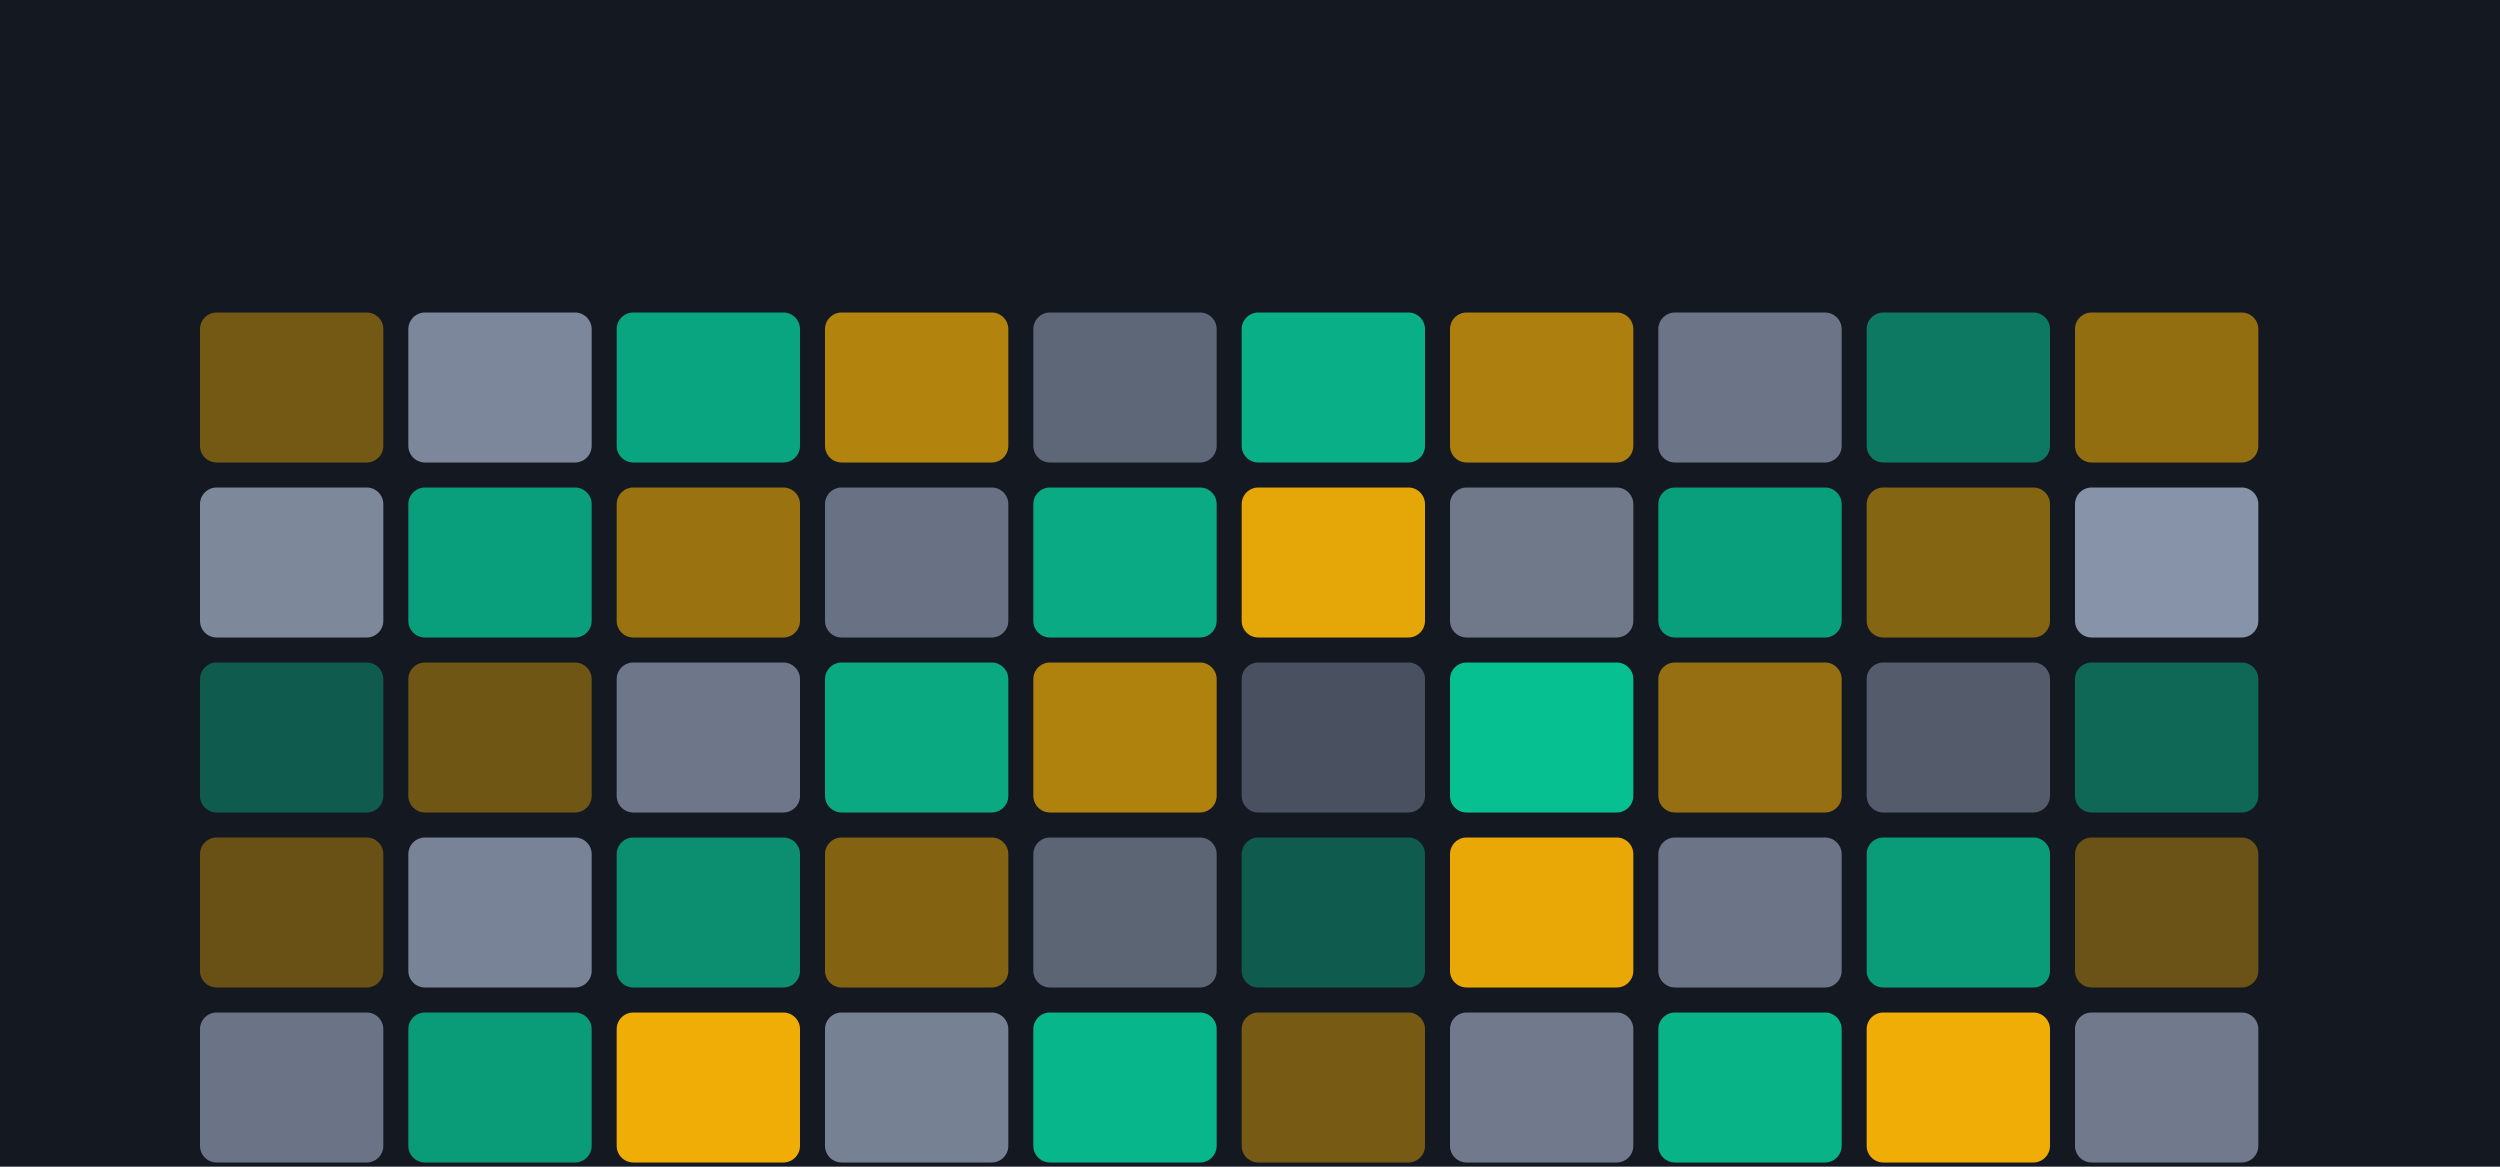
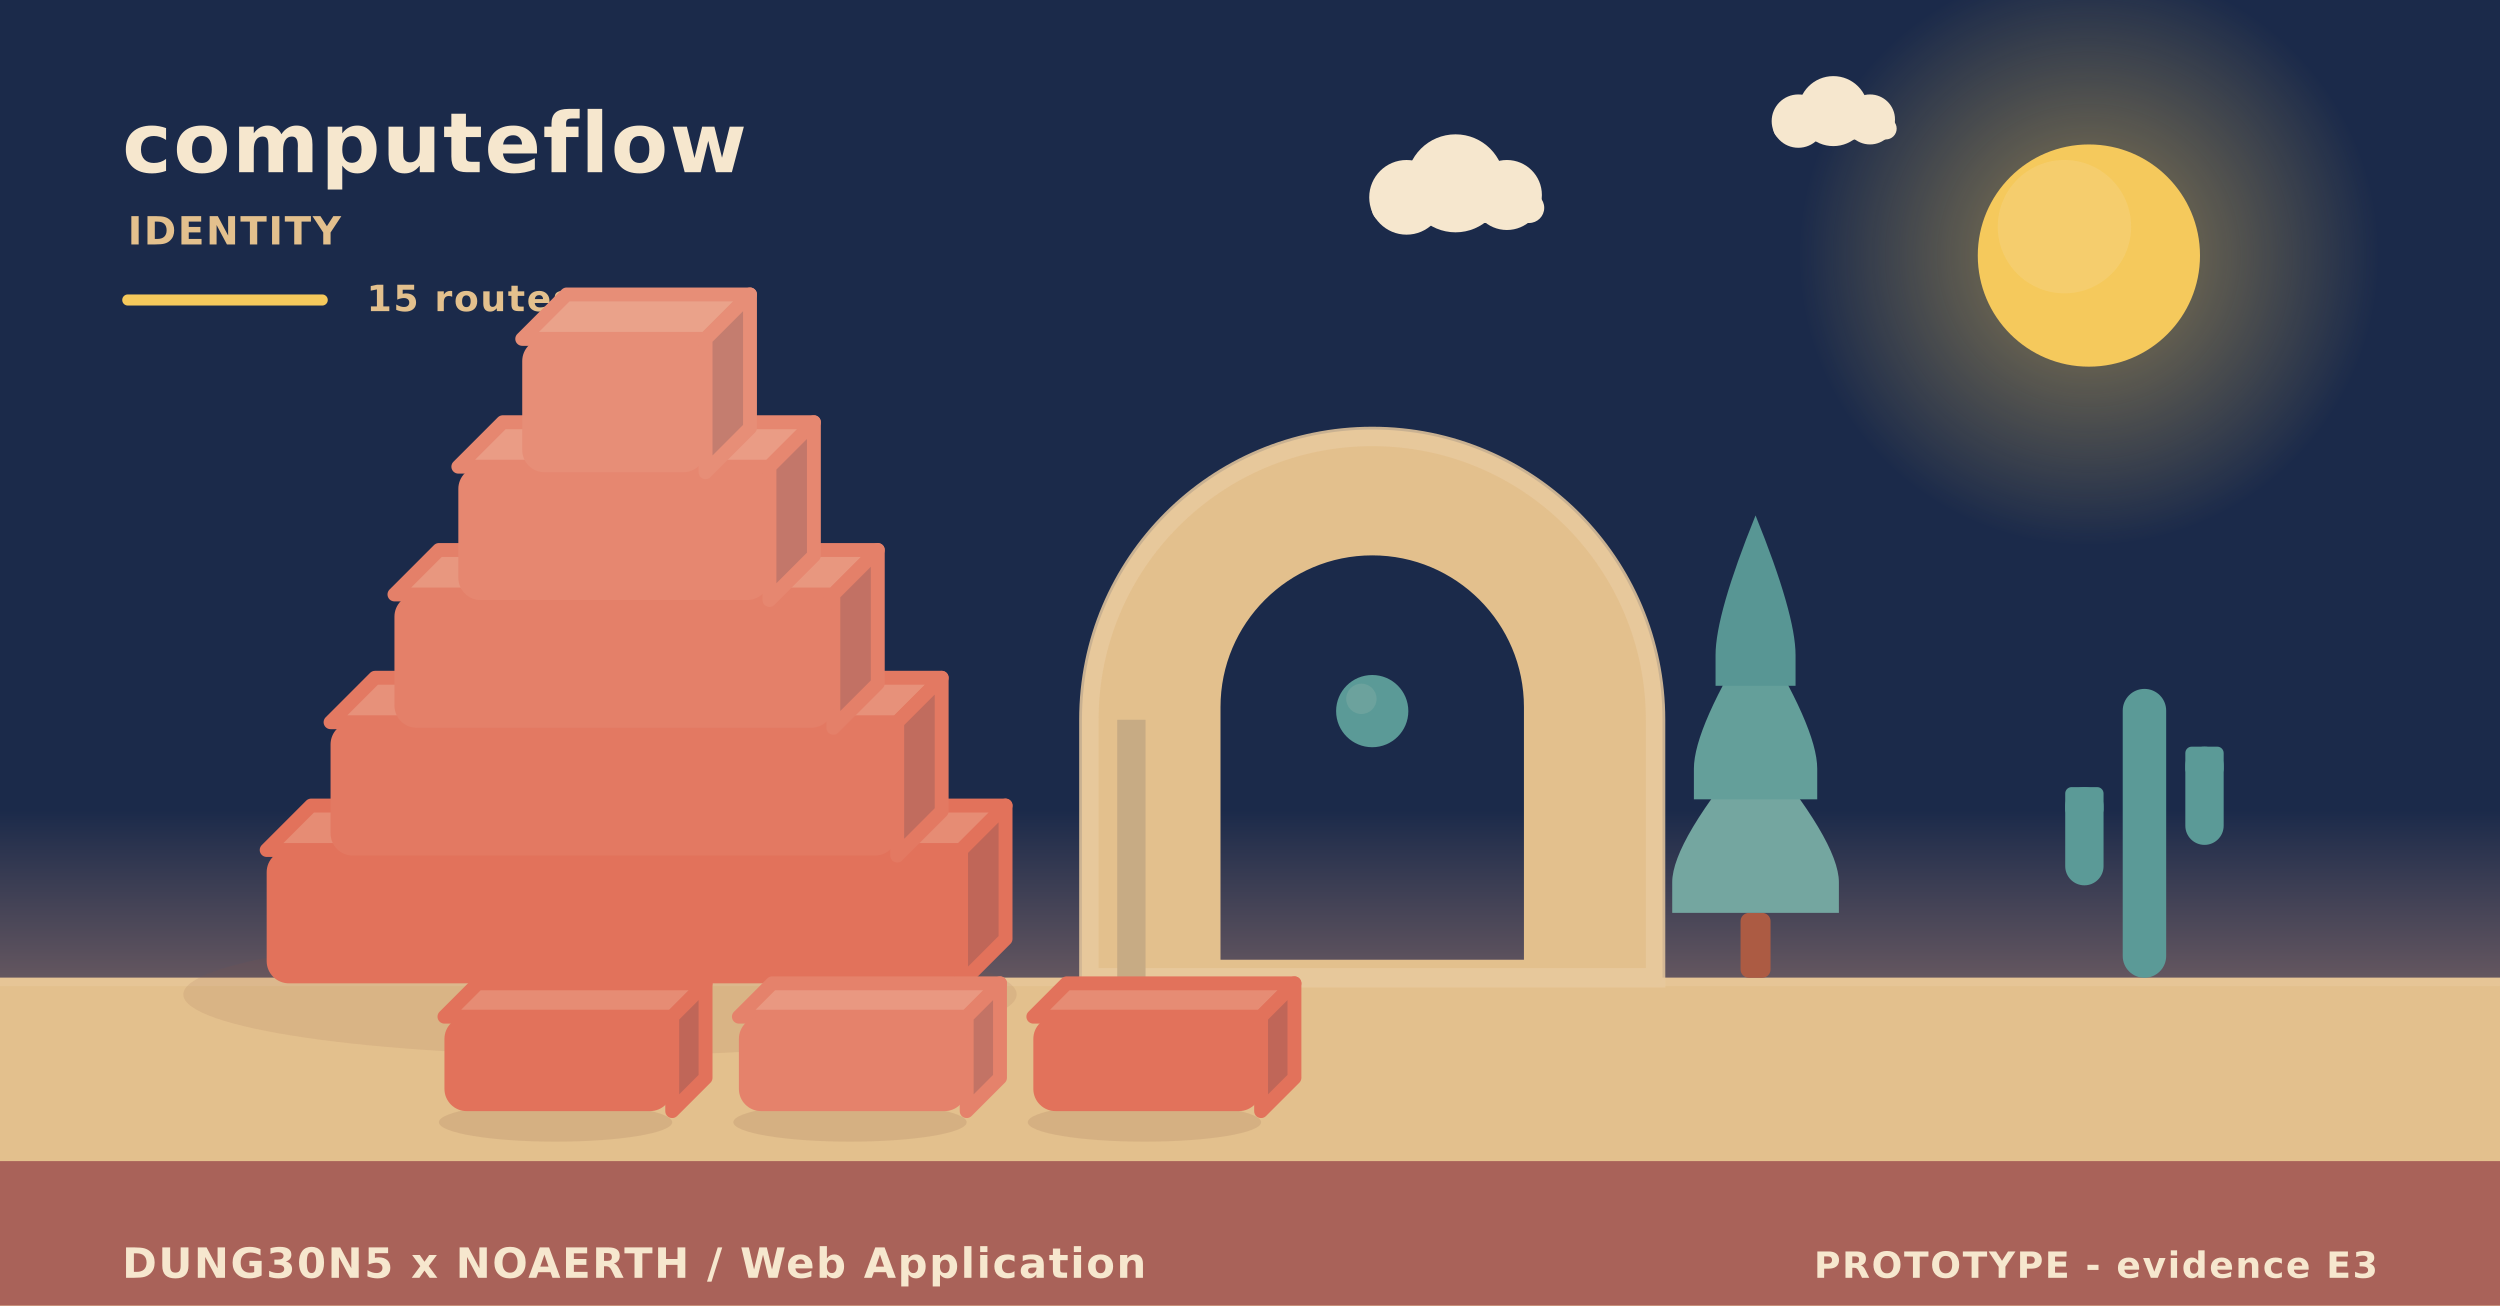
- <svg xmlns="http://www.w3.org/2000/svg" viewBox="0 0 1200 560" width="1200" height="560" role="img" aria-label="computeflow hero">
-   <rect width="1200" height="560" fill="#141821" />
-   <defs>
-     <linearGradient id="gh" x1="0" y1="0" x2="1" y2="1">
-       <stop offset="0%" stop-color="#ffb703" />
-       <stop offset="100%" stop-color="#8d99ae" />
-     </linearGradient>
-   </defs>
-   <rect x="96.00" y="150.00" width="88.00" height="72.00" rx="8.00" fill="#ffb703" opacity="0.41" />
-   <rect x="196.00" y="150.00" width="88.00" height="72.00" rx="8.00" fill="#8d99ae" opacity="0.86" />
-   <rect x="296.00" y="150.00" width="88.00" height="72.00" rx="8.00" fill="#06d6a0" opacity="0.74" />
-   <rect x="396.00" y="150.00" width="88.00" height="72.00" rx="8.00" fill="#ffb703" opacity="0.67" />
-   <rect x="496.00" y="150.00" width="88.00" height="72.00" rx="8.00" fill="#8d99ae" opacity="0.61" />
-   <rect x="596.00" y="150.00" width="88.00" height="72.00" rx="8.00" fill="#06d6a0" opacity="0.80" />
-   <rect x="696.00" y="150.00" width="88.00" height="72.00" rx="8.00" fill="#ffb703" opacity="0.65" />
-   <rect x="796.00" y="150.00" width="88.00" height="72.00" rx="8.00" fill="#8d99ae" opacity="0.72" />
-   <rect x="896.00" y="150.00" width="88.00" height="72.00" rx="8.00" fill="#06d6a0" opacity="0.51" />
-   <rect x="996.00" y="150.00" width="88.00" height="72.00" rx="8.00" fill="#ffb703" opacity="0.54" />
-   <rect x="96.00" y="234.00" width="88.00" height="72.00" rx="8.00" fill="#8d99ae" opacity="0.87" />
-   <rect x="196.00" y="234.00" width="88.00" height="72.00" rx="8.00" fill="#06d6a0" opacity="0.71" />
-   <rect x="296.00" y="234.00" width="88.00" height="72.00" rx="8.00" fill="#ffb703" opacity="0.57" />
-   <rect x="396.00" y="234.00" width="88.00" height="72.00" rx="8.00" fill="#8d99ae" opacity="0.70" />
-   <rect x="496.00" y="234.00" width="88.00" height="72.00" rx="8.00" fill="#06d6a0" opacity="0.77" />
-   <rect x="596.00" y="234.00" width="88.00" height="72.00" rx="8.00" fill="#ffb703" opacity="0.89" />
-   <rect x="696.00" y="234.00" width="88.00" height="72.00" rx="8.00" fill="#8d99ae" opacity="0.75" />
-   <rect x="796.00" y="234.00" width="88.00" height="72.00" rx="8.00" fill="#06d6a0" opacity="0.71" />
-   <rect x="896.00" y="234.00" width="88.00" height="72.00" rx="8.00" fill="#ffb703" opacity="0.48" />
-   <rect x="996.00" y="234.00" width="88.00" height="72.00" rx="8.00" fill="#8d99ae" opacity="0.95" />
-   <rect x="96.00" y="318.00" width="88.00" height="72.00" rx="8.00" fill="#06d6a0" opacity="0.36" />
-   <rect x="196.00" y="318.00" width="88.00" height="72.00" rx="8.00" fill="#ffb703" opacity="0.39" />
-   <rect x="296.00" y="318.00" width="88.00" height="72.00" rx="8.00" fill="#8d99ae" opacity="0.74" />
-   <rect x="396.00" y="318.00" width="88.00" height="72.00" rx="8.00" fill="#06d6a0" opacity="0.76" />
-   <rect x="496.00" y="318.00" width="88.00" height="72.00" rx="8.00" fill="#ffb703" opacity="0.66" />
-   <rect x="596.00" y="318.00" width="88.00" height="72.00" rx="8.00" fill="#8d99ae" opacity="0.44" />
-   <rect x="696.00" y="318.00" width="88.00" height="72.00" rx="8.00" fill="#06d6a0" opacity="0.88" />
-   <rect x="796.00" y="318.00" width="88.00" height="72.00" rx="8.00" fill="#ffb703" opacity="0.55" />
-   <rect x="896.00" y="318.00" width="88.00" height="72.00" rx="8.00" fill="#8d99ae" opacity="0.52" />
-   <rect x="996.00" y="318.00" width="88.00" height="72.00" rx="8.00" fill="#06d6a0" opacity="0.42" />
-   <rect x="96.00" y="402.00" width="88.00" height="72.00" rx="8.00" fill="#ffb703" opacity="0.36" />
-   <rect x="196.00" y="402.00" width="88.00" height="72.00" rx="8.00" fill="#8d99ae" opacity="0.83" />
-   <rect x="296.00" y="402.00" width="88.00" height="72.00" rx="8.00" fill="#06d6a0" opacity="0.62" />
-   <rect x="396.00" y="402.00" width="88.00" height="72.00" rx="8.00" fill="#ffb703" opacity="0.47" />
-   <rect x="496.00" y="402.00" width="88.00" height="72.00" rx="8.00" fill="#8d99ae" opacity="0.59" />
-   <rect x="596.00" y="402.00" width="88.00" height="72.00" rx="8.00" fill="#06d6a0" opacity="0.36" />
-   <rect x="696.00" y="402.00" width="88.00" height="72.00" rx="8.00" fill="#ffb703" opacity="0.91" />
-   <rect x="796.00" y="402.00" width="88.00" height="72.00" rx="8.00" fill="#8d99ae" opacity="0.72" />
-   <rect x="896.00" y="402.00" width="88.00" height="72.00" rx="8.00" fill="#06d6a0" opacity="0.69" />
-   <rect x="996.00" y="402.00" width="88.00" height="72.00" rx="8.00" fill="#ffb703" opacity="0.37" />
-   <rect x="96.00" y="486.00" width="88.00" height="72.00" rx="8.00" fill="#8d99ae" opacity="0.71" />
-   <rect x="196.00" y="486.00" width="88.00" height="72.00" rx="8.00" fill="#06d6a0" opacity="0.69" />
-   <rect x="296.00" y="486.00" width="88.00" height="72.00" rx="8.00" fill="#ffb703" opacity="0.93" />
-   <rect x="396.00" y="486.00" width="88.00" height="72.00" rx="8.00" fill="#8d99ae" opacity="0.81" />
-   <rect x="496.00" y="486.00" width="88.00" height="72.00" rx="8.00" fill="#06d6a0" opacity="0.83" />
-   <rect x="596.00" y="486.00" width="88.00" height="72.00" rx="8.00" fill="#ffb703" opacity="0.42" />
-   <rect x="696.00" y="486.00" width="88.00" height="72.00" rx="8.00" fill="#8d99ae" opacity="0.76" />
-   <rect x="796.00" y="486.00" width="88.00" height="72.00" rx="8.00" fill="#06d6a0" opacity="0.81" />
-   <rect x="896.00" y="486.00" width="88.00" height="72.00" rx="8.00" fill="#ffb703" opacity="0.93" />
-   <rect x="996.00" y="486.00" width="88.00" height="72.00" rx="8.00" fill="#8d99ae" opacity="0.76" />
+ <svg xmlns="http://www.w3.org/2000/svg" width="900" height="470" viewBox="0 0 900 470" role="img" aria-label="computeflow - identity">
+   <linearGradient id="skyh" x1="0" y1="0" x2="0" y2="1">
+     <stop offset="0" stop-color="#1b2a4a" />
+     <stop offset="0.62" stop-color="#1b2a4a" />
+     <stop offset="1" stop-color="#f3ad8a" />
+   </linearGradient>
+   <rect width="900" height="470" fill="url(#skyh)" />
+   <radialGradient id="sunh">
+     <stop offset="0.35" stop-color="#f5c95c" stop-opacity="0.34" />
+     <stop offset="1" stop-color="#f5c95c" stop-opacity="0" />
+   </radialGradient>
+   <circle cx="752" cy="92" r="104" fill="url(#sunh)" />
+   <circle cx="752" cy="92" r="40" fill="#f5c95c" />
+   <circle cx="743.2" cy="81.6" r="24" fill="#f5d27e" opacity="0.5" />
+   <g>
+     <circle cx="524" cy="66" r="17.64" fill="#f6e7ce" />
+     <circle cx="506.36" cy="71.04" r="13.44" fill="#f6e7ce" />
+     <circle cx="542.48" cy="70.2" r="12.6" fill="#f6e7ce" />
+     <rect x="493.76" y="69.36" width="62.16" height="10.92" rx="5.46" fill="#f6e7ce" />
+   </g>
+   <g>
+     <circle cx="660" cy="40" r="12.6" fill="#f6e7ce" />
+     <circle cx="647.4" cy="43.6" r="9.6" fill="#f6e7ce" />
+     <circle cx="673.2" cy="43" r="9" fill="#f6e7ce" />
+     <rect x="638.4" y="42.4" width="44.4" height="7.8" rx="3.9" fill="#f6e7ce" />
+   </g>
+   <rect x="0" y="352" width="900" height="118" fill="#e3c08d" />
+   <rect x="0" y="352" width="900" height="3" fill="#e6c596" />
+   <text x="44" y="62" font-family="Verdana,DejaVu Sans,sans-serif" font-size="30" font-weight="700" letter-spacing="0.6" fill="#f6e7ce" text-anchor="start">computeflow</text>
+   <text x="46" y="88" font-family="Verdana,DejaVu Sans,sans-serif" font-size="14" font-weight="700" letter-spacing="0.6" fill="#e3c08d" text-anchor="start">IDENTITY</text>
+   <rect x="44" y="106" width="74" height="4" rx="2" fill="#f5c95c" />
+   <text x="132" y="112" font-family="Verdana,DejaVu Sans,sans-serif" font-size="13" font-weight="700" letter-spacing="0.6" fill="#e3c08d" text-anchor="start">15 routes</text>
+   <ellipse cx="216" cy="358" rx="150" ry="22" fill="rgba(138,90,68,0.11)" />
+   <path d="M96,306 L346,306 L362,290 L112,290 Z" fill="#e68c74" stroke="#e2725b" stroke-width="5" stroke-linejoin="round" />
+   <path d="M346,306 L362,290 L362,338 L346,354 Z" fill="#c06658" stroke="#e2725b" stroke-width="5" stroke-linejoin="round" />
+   <rect x="96" y="306" width="250" height="48" rx="8" fill="#e2725b" />
+   <path d="M119,260 L323,260 L339,244 L135,244 Z" fill="#e7917a" stroke="#e37962" stroke-width="5" stroke-linejoin="round" />
+   <path d="M323,260 L339,244 L339,292 L323,308 Z" fill="#c16c5e" stroke="#e37962" stroke-width="5" stroke-linejoin="round" />
+   <rect x="119" y="260" width="204" height="48" rx="8" fill="#e37962" />
+   <path d="M142,214 L300,214 L316,198 L158,198 Z" fill="#e8977f" stroke="#e48069" stroke-width="5" stroke-linejoin="round" />
+   <path d="M300,214 L316,198 L316,246 L300,262 Z" fill="#c27164" stroke="#e48069" stroke-width="5" stroke-linejoin="round" />
+   <rect x="142" y="214" width="158" height="48" rx="8" fill="#e48069" />
+   <path d="M165,168 L277,168 L293,152 L181,152 Z" fill="#ea9c85" stroke="#e68770" stroke-width="5" stroke-linejoin="round" />
+   <path d="M277,168 L293,152 L293,200 L277,216 Z" fill="#c3776a" stroke="#e68770" stroke-width="5" stroke-linejoin="round" />
+   <rect x="165" y="168" width="112" height="48" rx="8" fill="#e68770" />
+   <path d="M188,122 L254,122 L270,106 L204,106 Z" fill="#eaa28a" stroke="#e78e77" stroke-width="5" stroke-linejoin="round" />
+   <path d="M254,122 L270,106 L270,154 L254,170 Z" fill="#c47d6f" stroke="#e78e77" stroke-width="5" stroke-linejoin="round" />
+   <rect x="188" y="122" width="66" height="48" rx="8" fill="#e78e77" />
+   <path d="M392,352 L392,259.12 A102,102 0 0 1 596,259.12 L596,352 Z M436.88,348 L436.88,254.55 A57.12,57.12 0 0 1 551.12,254.55 L551.12,348 Z" fill="#e3c08d" fill-rule="evenodd" stroke="#e3c08d" stroke-width="5" stroke-linejoin="round" />
+   <path d="M392,352 L392,259.12 A102,102 0 0 1 596,259.12 L596,352 Z" fill="none" stroke="#e8c99d" stroke-width="7" stroke-linecap="round" opacity="0.85" />
+   <rect x="402.2" y="259.12" width="10.2" height="92.88" fill="#c7ab84" />
+   <circle cx="494" cy="256" r="13" fill="#5b9a97" />
+   <circle cx="490.1" cy="251.58" r="5.46" fill="#7aa9a2" opacity="0.55" />
+   <rect x="626.6" y="328.64" width="10.8" height="23.36" rx="3" fill="#ac5b43" />
+   <path d="M632,267.32 Q602,302.89 602,317.6 Q602,328.64 602,328.64 L662,328.64 Q662,328.64 662,317.6 Q662,302.89 632,267.32 Z" fill="#74a6a0" />
+   <path d="M632,226.44 Q609.8,262.01 609.8,276.72 Q609.8,287.76 609.8,287.76 L654.2,287.76 Q654.2,287.76 654.2,276.72 Q654.2,262.01 632,226.44 Z" fill="#649f9a" />
+   <path d="M632,185.56 Q617.6,221.13 617.6,235.84 Q617.6,246.88 617.6,246.88 L646.4,246.88 Q646.4,246.88 646.4,235.84 Q646.4,221.13 632,185.56 Z" fill="#589694" />
+   <rect x="764.18" y="248" width="15.64" height="104" rx="7.82" fill="#5b9a97" />
+   <rect x="743.48" y="283.36" width="13.8" height="35.36" rx="6.9" fill="#5b9a97" />
+   <rect x="743.48" y="283.36" width="13.8" height="10.4" rx="2.3" fill="#5b9a97" />
+   <rect x="786.72" y="268.8" width="13.8" height="35.36" rx="6.9" fill="#5b9a97" />
+   <rect x="786.72" y="268.8" width="13.8" height="10.4" rx="2.3" fill="#5b9a97" />
+   <ellipse cx="200" cy="404" rx="42" ry="7" fill="rgba(138,90,68,0.15)" />
+   <path d="M160,366 L242,366 L254,354 L172,354 Z" fill="#e68c74" stroke="#e2725b" stroke-width="5" stroke-linejoin="round" />
+   <path d="M242,366 L254,354 L254,388 L242,400 Z" fill="#c06658" stroke="#e2725b" stroke-width="5" stroke-linejoin="round" />
+   <rect x="160" y="366" width="82" height="34" rx="8" fill="#e2725b" />
+   <ellipse cx="306" cy="404" rx="42" ry="7" fill="rgba(138,90,68,0.15)" />
+   <path d="M266,366 L348,366 L360,354 L278,354 Z" fill="#e99881" stroke="#e5826b" stroke-width="5" stroke-linejoin="round" />
+   <path d="M348,366 L360,354 L360,388 L348,400 Z" fill="#c37365" stroke="#e5826b" stroke-width="5" stroke-linejoin="round" />
+   <rect x="266" y="366" width="82" height="34" rx="8" fill="#e5826b" />
+   <ellipse cx="412" cy="404" rx="42" ry="7" fill="rgba(138,90,68,0.15)" />
+   <path d="M372,366 L454,366 L466,354 L384,354 Z" fill="#e68c74" stroke="#e2725b" stroke-width="5" stroke-linejoin="round" />
+   <path d="M454,366 L466,354 L466,388 L454,400 Z" fill="#c06658" stroke="#e2725b" stroke-width="5" stroke-linejoin="round" />
+   <rect x="372" y="366" width="82" height="34" rx="8" fill="#e2725b" />
+   <rect x="0" y="418" width="900" height="52" rx="0" fill="#a65c56" opacity="0.94" />
+   <text x="44" y="460" font-family="Verdana,DejaVu Sans,sans-serif" font-size="15" font-weight="700" letter-spacing="0.6" fill="#f6e7ce" text-anchor="start">DUNG30N5 x NOAERTH  /  Web Application</text>
+   <text x="856" y="460" font-family="Verdana,DejaVu Sans,sans-serif" font-size="13" font-weight="700" letter-spacing="0.6" fill="#f6e7ce" text-anchor="end">PROTOTYPE  -  evidence E3</text>
</svg>
